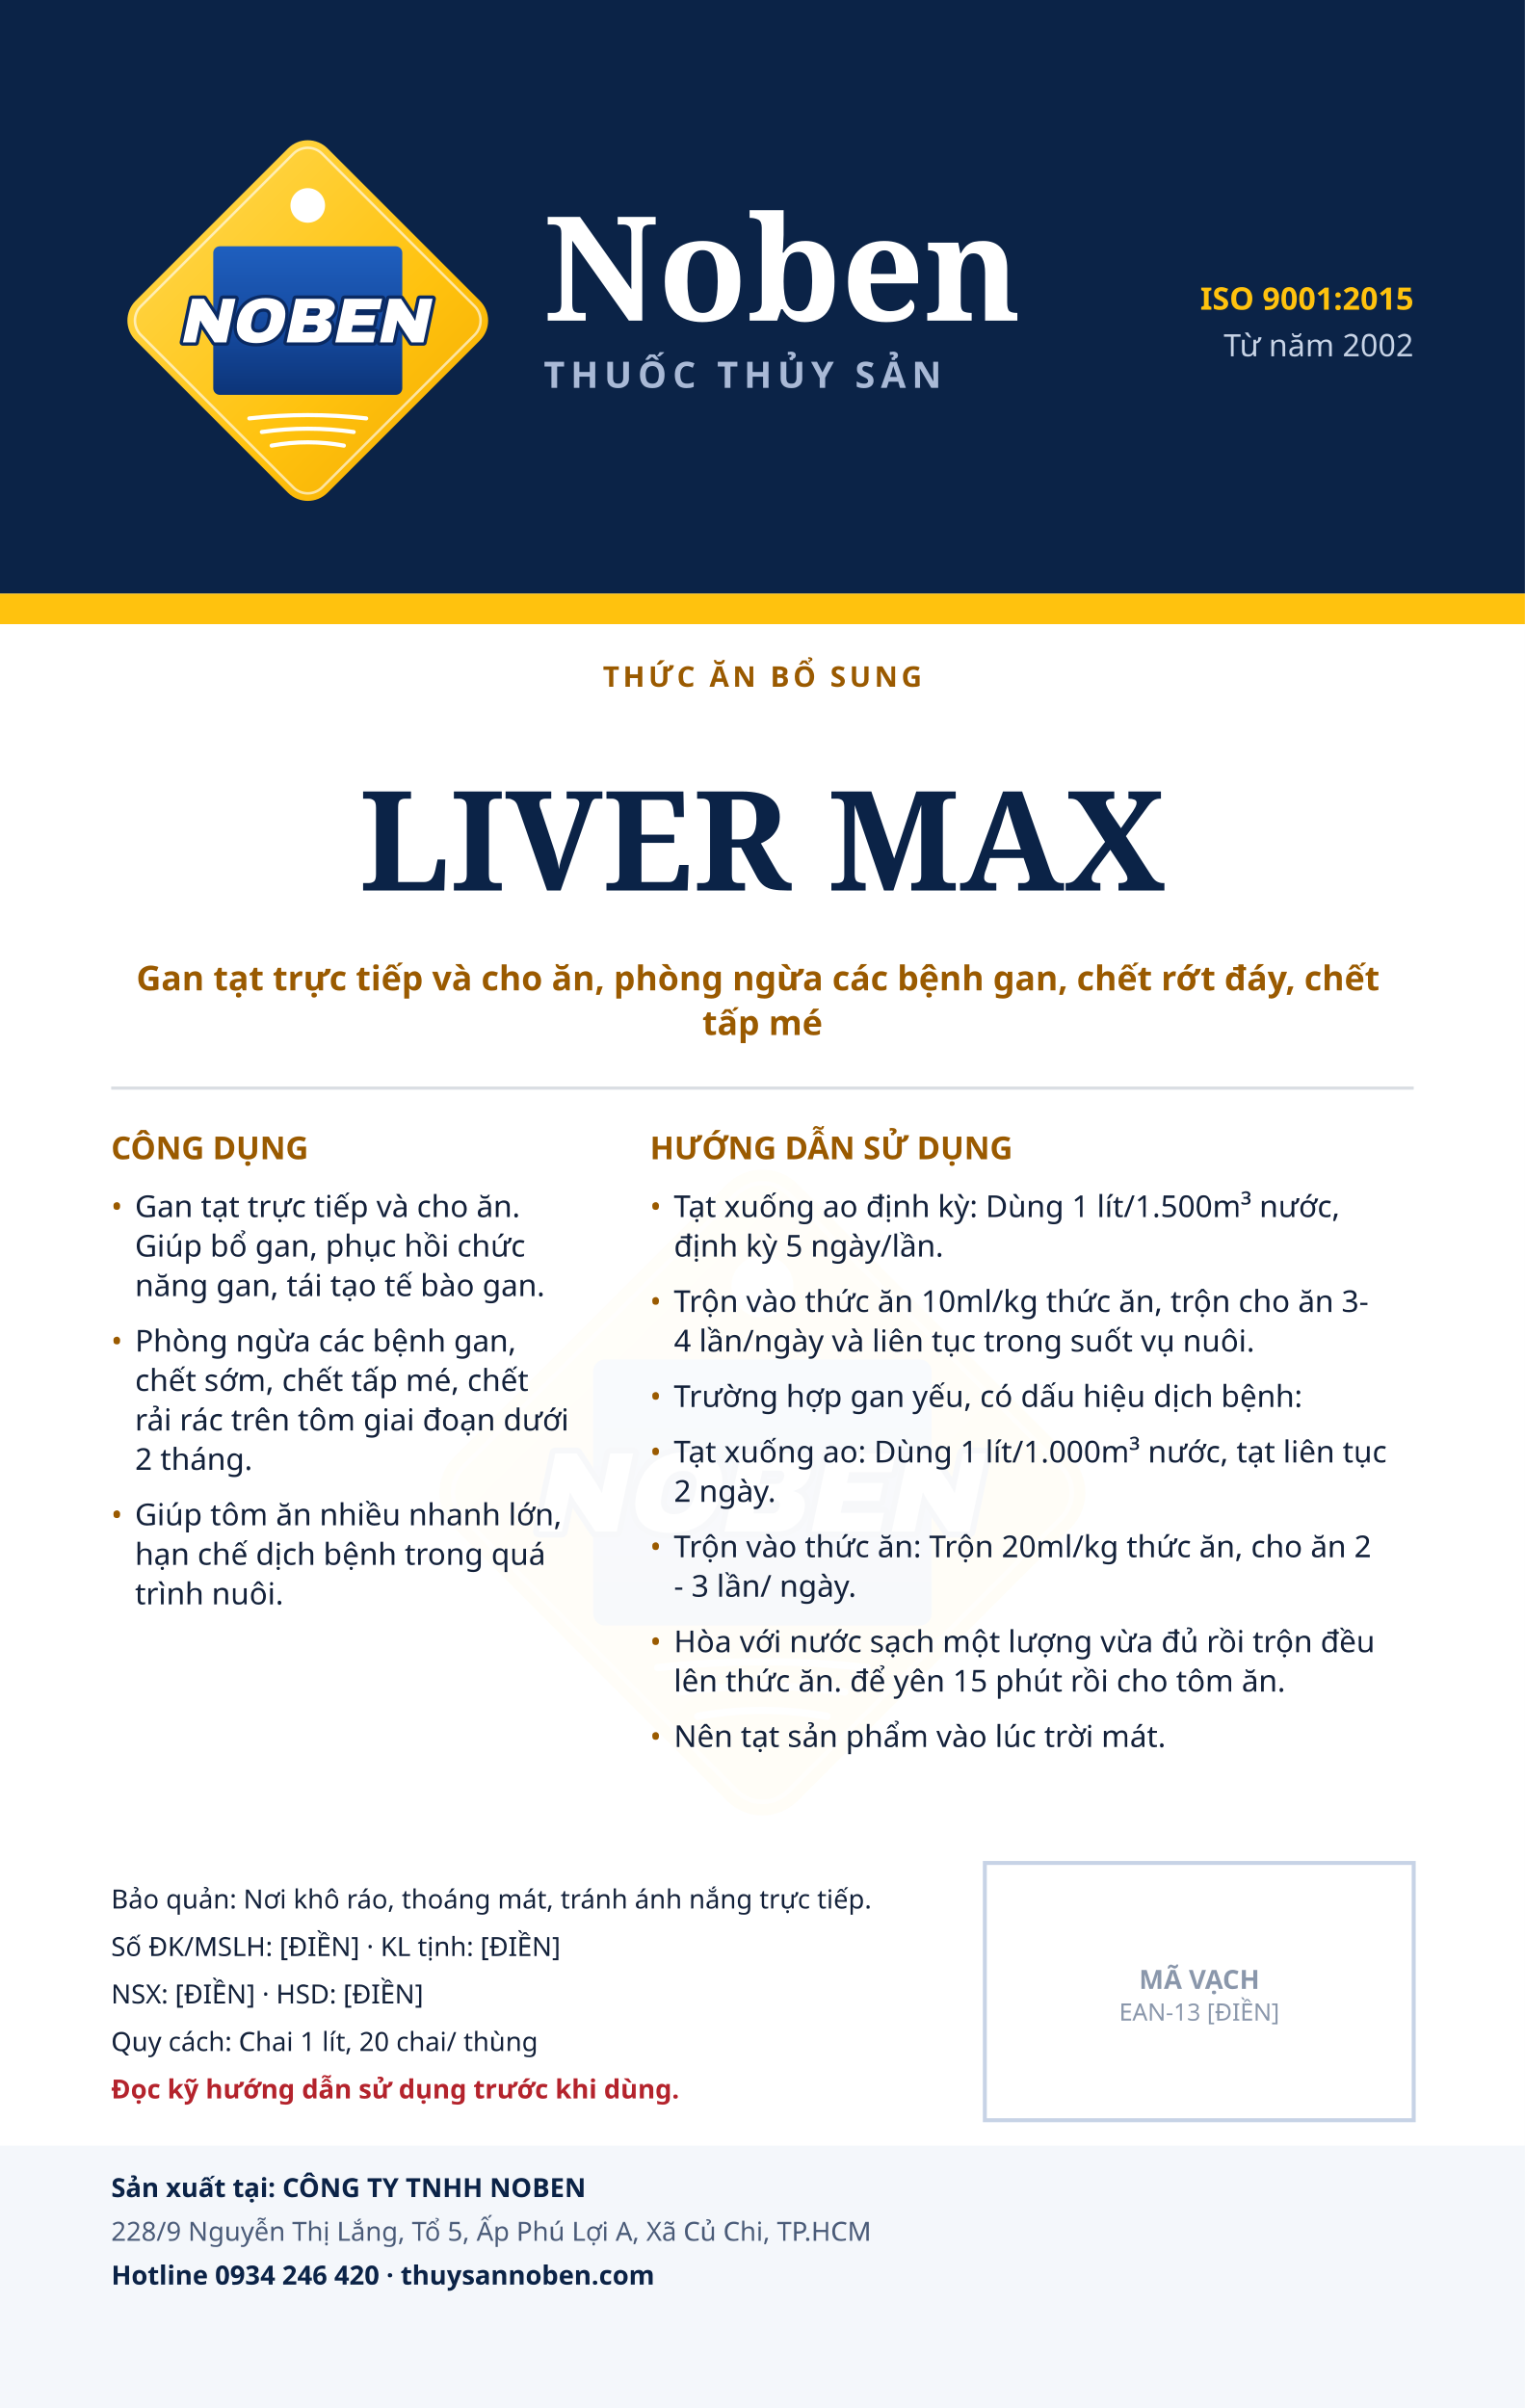
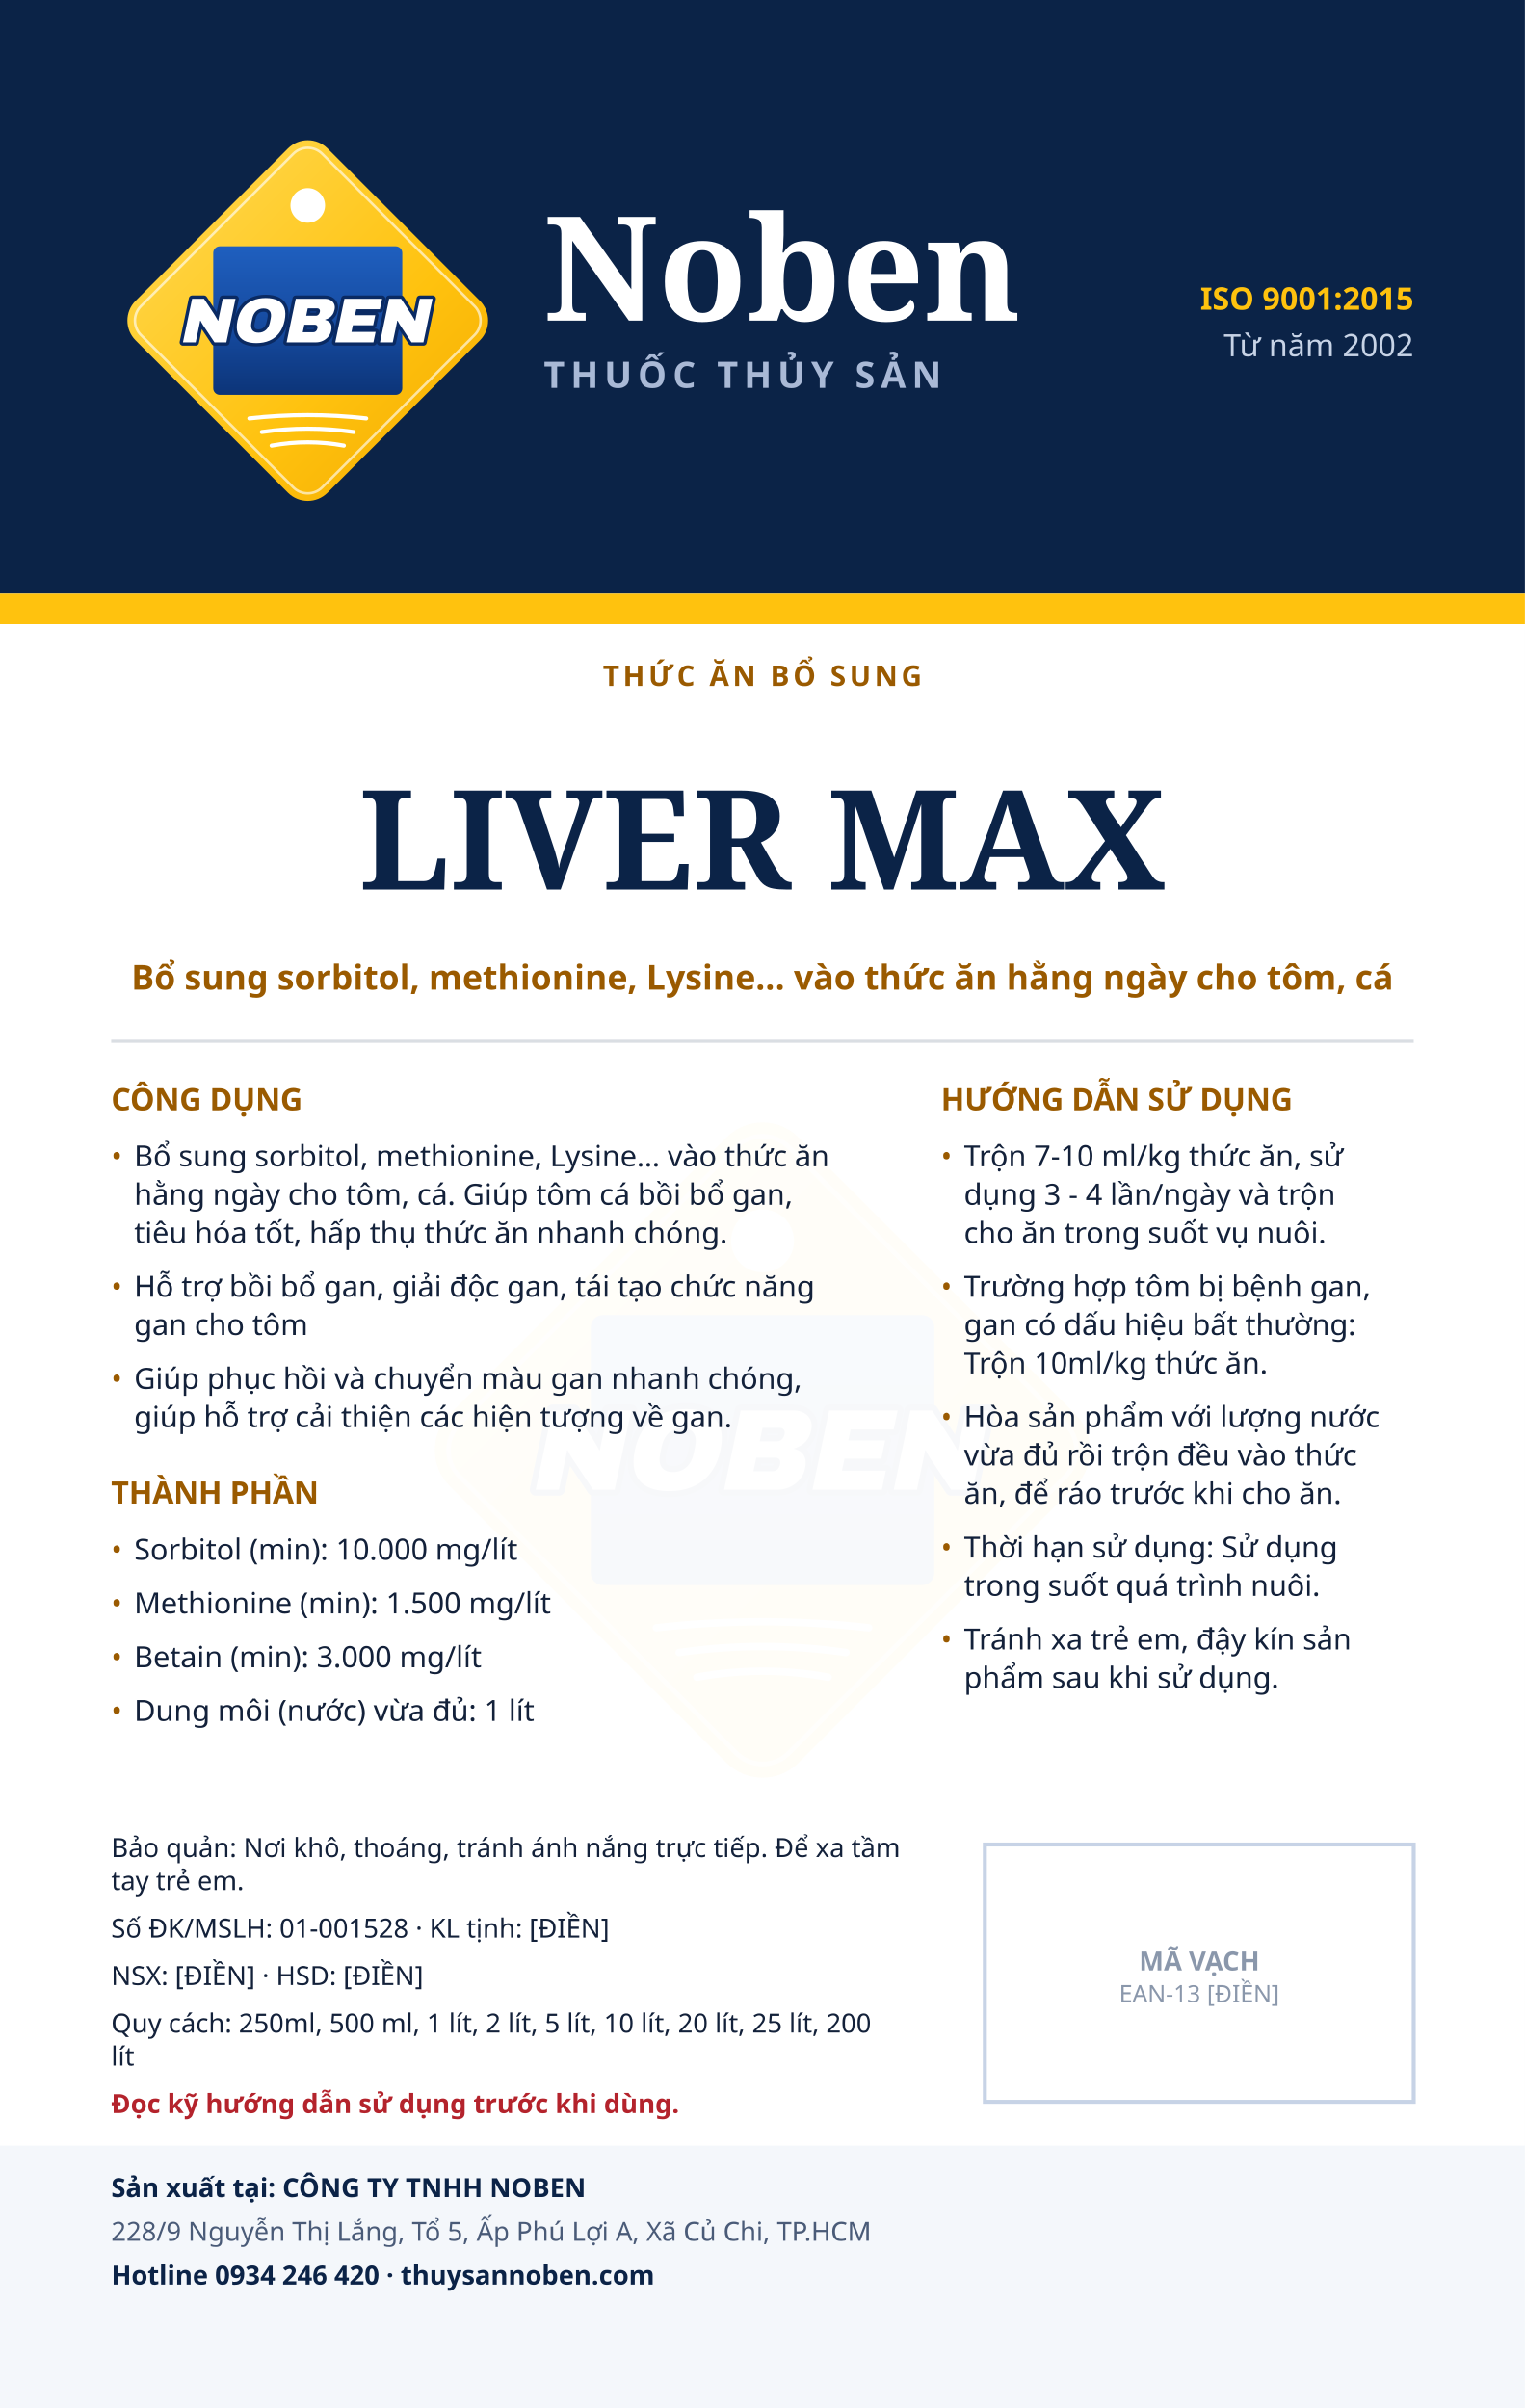
<svg xmlns="http://www.w3.org/2000/svg" xmlns:xlink="http://www.w3.org/1999/xlink" width="96mm" height="151.62mm" viewBox="-3 -3 96 151.62" data-trim="90 145.62" data-tran-le="3" data-an-toan="4">
  <defs>
    <clipPath id="nb-trang-giua">
      <rect x="0" y="36.29" width="90" height="95.81" />
    </clipPath>
  </defs>
  <g id="nen">
    <rect x="-3" y="-3" width="96" height="151.62" fill="#ffffff" />
    <rect x="-3" y="132.1" width="96" height="16.52" fill="#f4f7fb" />
    <g opacity="0.035" clip-path="url(#nb-trang-giua)">
-       <use href="#nb-mark-art" xlink:href="#nb-mark-art" transform="translate(22.84 68.82) scale(0.08655)" />
+       <use href="#nb-mark-art" xlink:href="#nb-mark-art" transform="translate(22.52 65.82) scale(0.08783)" />
    </g>
  </g>
  <g id="dai-thuong-hieu" data-khung="31.23 0 54.77 34.38">
    <rect x="-3" y="-3" width="96" height="37.38" fill="#0b2347" />
    <rect x="-3" y="34.38" width="96" height="1.92" fill="#ffc20e" />
    <text font-family="'Playfair Display ExtraBold', 'Playfair Display', serif" font-weight="800" font-size="9.14" fill="#ffffff" x="31.23" y="17.19">Noben</text>
    <text font-family="'Be Vietnam Pro SemiBold', 'Be Vietnam Pro', sans-serif" font-weight="600" font-size="2.29" fill="#a9b9d6" letter-spacing="0.37" x="31.23" y="21.42">THUỐC THỦY SẢN</text>
    <text font-family="'Be Vietnam Pro SemiBold', 'Be Vietnam Pro', sans-serif" font-weight="600" font-size="1.96" fill="#ffc20e" text-anchor="end" x="86" y="16.5">ISO 9001:2015</text>
    <text font-family="'Be Vietnam Pro', sans-serif" font-weight="400" font-size="1.96" fill="#c7d3e6" text-anchor="end" x="86" y="19.44">Từ năm 2002</text>
  </g>
  <g id="logo">
    <g transform="translate(4 4.81) scale(0.04834)">
      <g id="nb-mark-art">
        <defs>
          <linearGradient id="nb-g" x1="0" y1="0" x2="1" y2="1">
            <stop offset="0" stop-color="#ffdb57" />
            <stop offset=".618" stop-color="#ffc20e" />
            <stop offset="1" stop-color="#f2a900" />
          </linearGradient>
          <linearGradient id="nb-b" x1="0" y1="0" x2="0" y2="1">
            <stop offset="0" stop-color="#1f5fbf" />
            <stop offset=".618" stop-color="#14479a" />
            <stop offset="1" stop-color="#0c3478" />
          </linearGradient>
        </defs>
        <path d="M281.79 31.79 L480.21 230.21 A36.47 36.47 0 0 1 480.21 281.79 L281.79 480.21 A36.47 36.47 0 0 1 230.21 480.21 L31.79 281.79 A36.47 36.47 0 0 1 31.79 230.21 L230.21 31.79 A36.47 36.47 0 0 1 281.79 31.79 Z" fill="url(#nb-g)" />
        <path d="M274.83 38.76 L473.24 237.17 A26.62 26.62 0 0 1 473.24 274.83 L274.83 473.24 A26.62 26.62 0 0 1 237.17 473.24 L38.76 274.83 A26.62 26.62 0 0 1 38.76 237.17 L237.17 38.76 A26.62 26.62 0 0 1 274.83 38.76 Z" fill="none" stroke="#ffffff" stroke-opacity=".618" stroke-width="3.29" />
        <path d="M141.52 159.23 H370.48 A8.61 8.61 0 0 1 379.09 167.84 V344.16 A8.61 8.61 0 0 1 370.48 352.77 H141.52 A8.61 8.61 0 0 1 132.91 344.16 V167.84 A8.61 8.61 0 0 1 141.52 159.23 Z" fill="url(#nb-b)" />
        <circle cx="256" cy="106.02" r="22.54" fill="#ffffff" />
        <g transform="translate(93.46 284.39) scale(0.89704)">
          <g fill="none" stroke="#0a2a63" stroke-width="9.6" stroke-linejoin="round">
            <path transform="translate(-6.81 0)" d="M6.808 0.0 20.1 -63.296H37.396L52.312 -40.572Q52.947 -39.652 53.96 -37.904Q54.973 -36.156 56.022 -34.362Q57.071 -32.568 57.575 -31.464L58.074 -31.648Q58.523 -34.224 59.054 -36.754Q59.586 -39.284 59.856 -40.572L64.628 -63.296H83.12L69.828 0.0H52.624L35.765 -25.3Q34.587 -27.14 33.802 -28.658Q33.017 -30.176 32.295 -31.556L31.796 -31.372Q31.521 -29.624 31.154 -27.876Q30.787 -26.128 30.613 -25.3L25.3 0.0Z " />
            <path transform="translate(-7.2 0)" d="M113.676 1.104Q102.912 1.104 96.049 -2.576Q89.186 -6.256 86.674 -13.57Q84.162 -20.884 86.422 -31.648Q88.702 -42.504 94.276 -49.772Q99.85 -57.04 108.259 -60.72Q116.668 -64.4 127.432 -64.4Q138.288 -64.4 145.151 -60.72Q152.014 -57.04 154.536 -49.772Q157.058 -42.504 154.778 -31.648Q152.518 -20.884 146.934 -13.57Q141.35 -6.256 132.941 -2.576Q124.532 1.104 113.676 1.104ZM116.864 -14.076Q120.176 -14.076 122.928 -15.134Q125.68 -16.192 127.788 -18.124Q129.896 -20.056 131.294 -22.77Q132.692 -25.484 133.368 -28.704L134.604 -34.592Q135.281 -37.812 135.022 -40.526Q134.764 -43.24 133.468 -45.172Q132.172 -47.104 129.864 -48.162Q127.556 -49.22 124.244 -49.22Q120.932 -49.22 118.18 -48.162Q115.428 -47.104 113.366 -45.172Q111.304 -43.24 109.906 -40.526Q108.509 -37.812 107.832 -34.592L106.596 -28.704Q105.92 -25.484 106.178 -22.77Q106.436 -20.056 107.686 -18.124Q108.936 -16.192 111.244 -15.134Q113.552 -14.076 116.864 -14.076Z " />
            <path transform="translate(-7.59 0)" d="M158.08 0.0 171.372 -63.296H213.508Q218.292 -63.296 221.833 -61.318Q225.373 -59.34 227.031 -55.844Q228.689 -52.348 227.723 -47.748Q226.757 -43.148 224.667 -40.204Q222.577 -37.26 219.827 -35.558Q217.078 -33.856 214.052 -33.028L213.975 -32.66Q217.132 -31.924 219.469 -30.13Q221.807 -28.336 222.786 -25.116Q223.766 -21.896 222.704 -16.836Q221.641 -11.776 218.365 -8.004Q215.089 -4.232 210.504 -2.116Q205.92 0.0 200.768 0.0ZM181.503 -14.72H196.959Q199.075 -14.72 200.672 -16.192Q202.269 -17.664 202.888 -20.608Q203.177 -21.988 202.821 -23.138Q202.464 -24.288 201.542 -24.932Q200.619 -25.576 199.239 -25.576H183.783ZM186.526 -38.64H200.51Q201.982 -38.64 203.139 -39.33Q204.296 -40.02 205.165 -41.308Q206.033 -42.596 206.439 -44.528Q206.864 -46.552 205.783 -47.978Q204.703 -49.404 202.771 -49.404H188.787Z " />
            <path transform="translate(-7.8 0)" d="M228.932 0.0 242.224 -63.296H296.964L293.776 -48.116H259.368L257.533 -39.376H286.973L283.92 -24.84H254.48L252.452 -15.18H287.504L284.316 0.0Z " />
            <path transform="translate(-8 0)" d="M294.08 0.0 307.372 -63.296H324.668L339.584 -40.572Q340.219 -39.652 341.232 -37.904Q342.245 -36.156 343.294 -34.362Q344.343 -32.568 344.847 -31.464L345.346 -31.648Q345.795 -34.224 346.326 -36.754Q346.858 -39.284 347.128 -40.572L351.9 -63.296H370.392L357.1 0.0H339.896L323.037 -25.3Q321.859 -27.14 321.074 -28.658Q320.289 -30.176 319.567 -31.556L319.068 -31.372Q318.793 -29.624 318.426 -27.876Q318.059 -26.128 317.885 -25.3L312.572 0.0Z" />
          </g>
          <g fill="#ffffff">
            <path transform="translate(-6.81 0)" d="M6.808 0.0 20.1 -63.296H37.396L52.312 -40.572Q52.947 -39.652 53.96 -37.904Q54.973 -36.156 56.022 -34.362Q57.071 -32.568 57.575 -31.464L58.074 -31.648Q58.523 -34.224 59.054 -36.754Q59.586 -39.284 59.856 -40.572L64.628 -63.296H83.12L69.828 0.0H52.624L35.765 -25.3Q34.587 -27.14 33.802 -28.658Q33.017 -30.176 32.295 -31.556L31.796 -31.372Q31.521 -29.624 31.154 -27.876Q30.787 -26.128 30.613 -25.3L25.3 0.0Z " />
            <path transform="translate(-7.2 0)" d="M113.676 1.104Q102.912 1.104 96.049 -2.576Q89.186 -6.256 86.674 -13.57Q84.162 -20.884 86.422 -31.648Q88.702 -42.504 94.276 -49.772Q99.85 -57.04 108.259 -60.72Q116.668 -64.4 127.432 -64.4Q138.288 -64.4 145.151 -60.72Q152.014 -57.04 154.536 -49.772Q157.058 -42.504 154.778 -31.648Q152.518 -20.884 146.934 -13.57Q141.35 -6.256 132.941 -2.576Q124.532 1.104 113.676 1.104ZM116.864 -14.076Q120.176 -14.076 122.928 -15.134Q125.68 -16.192 127.788 -18.124Q129.896 -20.056 131.294 -22.77Q132.692 -25.484 133.368 -28.704L134.604 -34.592Q135.281 -37.812 135.022 -40.526Q134.764 -43.24 133.468 -45.172Q132.172 -47.104 129.864 -48.162Q127.556 -49.22 124.244 -49.22Q120.932 -49.22 118.18 -48.162Q115.428 -47.104 113.366 -45.172Q111.304 -43.24 109.906 -40.526Q108.509 -37.812 107.832 -34.592L106.596 -28.704Q105.92 -25.484 106.178 -22.77Q106.436 -20.056 107.686 -18.124Q108.936 -16.192 111.244 -15.134Q113.552 -14.076 116.864 -14.076Z " />
            <path transform="translate(-7.59 0)" d="M158.08 0.0 171.372 -63.296H213.508Q218.292 -63.296 221.833 -61.318Q225.373 -59.34 227.031 -55.844Q228.689 -52.348 227.723 -47.748Q226.757 -43.148 224.667 -40.204Q222.577 -37.26 219.827 -35.558Q217.078 -33.856 214.052 -33.028L213.975 -32.66Q217.132 -31.924 219.469 -30.13Q221.807 -28.336 222.786 -25.116Q223.766 -21.896 222.704 -16.836Q221.641 -11.776 218.365 -8.004Q215.089 -4.232 210.504 -2.116Q205.92 0.0 200.768 0.0ZM181.503 -14.72H196.959Q199.075 -14.72 200.672 -16.192Q202.269 -17.664 202.888 -20.608Q203.177 -21.988 202.821 -23.138Q202.464 -24.288 201.542 -24.932Q200.619 -25.576 199.239 -25.576H183.783ZM186.526 -38.64H200.51Q201.982 -38.64 203.139 -39.33Q204.296 -40.02 205.165 -41.308Q206.033 -42.596 206.439 -44.528Q206.864 -46.552 205.783 -47.978Q204.703 -49.404 202.771 -49.404H188.787Z " />
            <path transform="translate(-7.8 0)" d="M228.932 0.0 242.224 -63.296H296.964L293.776 -48.116H259.368L257.533 -39.376H286.973L283.92 -24.84H254.48L252.452 -15.18H287.504L284.316 0.0Z " />
            <path transform="translate(-8 0)" d="M294.08 0.0 307.372 -63.296H324.668L339.584 -40.572Q340.219 -39.652 341.232 -37.904Q342.245 -36.156 343.294 -34.362Q344.343 -32.568 344.847 -31.464L345.346 -31.648Q345.795 -34.224 346.326 -36.754Q346.858 -39.284 347.128 -40.572L351.9 -63.296H370.392L357.1 0.0H339.896L323.037 -25.3Q321.859 -27.14 321.074 -28.658Q320.289 -30.176 319.567 -31.556L319.068 -31.372Q318.793 -29.624 318.426 -27.876Q318.059 -26.128 317.885 -25.3L312.572 0.0Z" />
          </g>
        </g>
        <path d="M179.92 383.41 Q256 374.8 332.08 383.41 M196.19 401.13 Q256 392.52 315.81 401.13 M208.98 418.85 Q256 410.24 303.02 418.85" fill="none" stroke="#ffffff" stroke-width="5.32" stroke-linecap="round" />
      </g>
    </g>
  </g>
-   <g id="ten-san-pham" data-khung="4 36.29 82 31.36">
+   <g id="ten-san-pham" data-khung="4 36.29 82 28.35">
    <text font-family="'Be Vietnam Pro SemiBold', 'Be Vietnam Pro', sans-serif" font-weight="600" font-size="1.8" fill="#9a5a00" text-anchor="middle" letter-spacing="0.22">
-       <tspan x="45" y="40.24">THỨC ĂN BỔ SUNG</tspan>
+       <tspan x="45" y="40.19">THỨC ĂN BỔ SUNG</tspan>
    </text>
    <text font-family="'Playfair Display ExtraBold', 'Playfair Display', serif" font-weight="800" font-size="8.74" fill="#0b2347" text-anchor="middle">
-       <tspan x="45" y="53.07">LIVER MAX</tspan>
+       <tspan x="45" y="53.01">LIVER MAX</tspan>
    </text>
    <text font-family="'Be Vietnam Pro SemiBold', 'Be Vietnam Pro', sans-serif" font-weight="600" font-size="2.16" fill="#9a5a00" text-anchor="middle">
-       <tspan x="45" y="59.36">Gan tạt trực tiếp và cho ăn, phòng ngừa các bệnh gan, chết rớt đáy, chết</tspan>
-       <tspan x="45" y="62.17">tấp mé</tspan>
+       <tspan x="45" y="59.31">Bổ sung sorbitol, methionine, Lysine… vào thức ăn hằng ngày cho tôm, cá</tspan>
    </text>
  </g>
-   <g id="cong-dung" data-khung="4 67.65 29.71 30.88">
-     <line x1="4" y1="65.51" x2="86" y2="65.51" stroke="#0b2347" stroke-opacity="0.15" stroke-width="0.2" />
-     <text font-family="'Be Vietnam Pro SemiBold', 'Be Vietnam Pro', sans-serif" font-weight="600" font-size="1.99" fill="#9a5a00">
-       <tspan x="4" y="69.99">CÔNG DỤNG</tspan>
+   <g id="cong-dung" data-khung="4 64.64 48.16 22.72">
+     <line x1="4" y1="62.56" x2="86" y2="62.56" stroke="#0b2347" stroke-opacity="0.15" stroke-width="0.2" />
+     <text font-family="'Be Vietnam Pro SemiBold', 'Be Vietnam Pro', sans-serif" font-weight="600" font-size="1.93" fill="#9a5a00">
+       <tspan x="4" y="66.91">CÔNG DỤNG</tspan>
    </text>
-     <text font-family="'Be Vietnam Pro', sans-serif" font-weight="400" font-size="1.91" fill="#9a5a00" x="4" y="73.63">•</text>
-     <text font-family="'Be Vietnam Pro', sans-serif" font-weight="400" font-size="1.91" fill="#13213a">
-       <tspan x="5.5" y="73.63">Gan tạt trực tiếp và cho ăn.</tspan>
-       <tspan x="5.5" y="76.12">Giúp bổ gan, phục hồi chức</tspan>
-       <tspan x="5.5" y="78.61">năng gan, tái tạo tế bào gan.</tspan>
+     <text font-family="'Be Vietnam Pro', sans-serif" font-weight="400" font-size="1.85" fill="#9a5a00" x="4" y="70.44">•</text>
+     <text font-family="'Be Vietnam Pro', sans-serif" font-weight="400" font-size="1.85" fill="#13213a">
+       <tspan x="5.45" y="70.44">Bổ sung sorbitol, methionine, Lysine… vào thức ăn</tspan>
+       <tspan x="5.45" y="72.86">hằng ngày cho tôm, cá. Giúp tôm cá bồi bổ gan,</tspan>
+       <tspan x="5.45" y="75.27">tiêu hóa tốt, hấp thụ thức ăn nhanh chóng.</tspan>
    </text>
-     <text font-family="'Be Vietnam Pro', sans-serif" font-weight="400" font-size="1.91" fill="#9a5a00" x="4" y="82.1">•</text>
-     <text font-family="'Be Vietnam Pro', sans-serif" font-weight="400" font-size="1.91" fill="#13213a">
-       <tspan x="5.5" y="82.1">Phòng ngừa các bệnh gan,</tspan>
-       <tspan x="5.5" y="84.58">chết sớm, chết tấp mé, chết</tspan>
-       <tspan x="5.5" y="87.07">rải rác trên tôm giai đoạn dưới</tspan>
-       <tspan x="5.5" y="89.55">2 tháng.</tspan>
+     <text font-family="'Be Vietnam Pro', sans-serif" font-weight="400" font-size="1.85" fill="#9a5a00" x="4" y="78.65">•</text>
+     <text font-family="'Be Vietnam Pro', sans-serif" font-weight="400" font-size="1.85" fill="#13213a">
+       <tspan x="5.45" y="78.65">Hỗ trợ bồi bổ gan, giải độc gan, tái tạo chức năng</tspan>
+       <tspan x="5.45" y="81.06">gan cho tôm</tspan>
    </text>
-     <text font-family="'Be Vietnam Pro', sans-serif" font-weight="400" font-size="1.91" fill="#9a5a00" x="4" y="93.04">•</text>
-     <text font-family="'Be Vietnam Pro', sans-serif" font-weight="400" font-size="1.91" fill="#13213a">
-       <tspan x="5.5" y="93.04">Giúp tôm ăn nhiều nhanh lớn,</tspan>
-       <tspan x="5.5" y="95.53">hạn chế dịch bệnh trong quá</tspan>
-       <tspan x="5.5" y="98.02">trình nuôi.</tspan>
+     <text font-family="'Be Vietnam Pro', sans-serif" font-weight="400" font-size="1.85" fill="#9a5a00" x="4" y="84.45">•</text>
+     <text font-family="'Be Vietnam Pro', sans-serif" font-weight="400" font-size="1.85" fill="#13213a">
+       <tspan x="5.45" y="84.45">Giúp phục hồi và chuyển màu gan nhanh chóng,</tspan>
+       <tspan x="5.45" y="86.86">giúp hỗ trợ cải thiện các hiện tượng về gan.</tspan>
    </text>
  </g>
-   <g id="huong-dan" data-khung="37.92 67.65 48.08 39.87">
-     <text font-family="'Be Vietnam Pro SemiBold', 'Be Vietnam Pro', sans-serif" font-weight="600" font-size="1.99" fill="#9a5a00">
-       <tspan x="37.92" y="69.99">HƯỚNG DẪN SỬ DỤNG</tspan>
+   <g id="huong-dan" data-khung="56.24 64.64 29.76 39.14">
+     <text font-family="'Be Vietnam Pro SemiBold', 'Be Vietnam Pro', sans-serif" font-weight="600" font-size="1.93" fill="#9a5a00">
+       <tspan x="56.24" y="66.91">HƯỚNG DẪN SỬ DỤNG</tspan>
    </text>
-     <text font-family="'Be Vietnam Pro', sans-serif" font-weight="400" font-size="1.91" fill="#9a5a00" x="37.92" y="73.63">•</text>
-     <text font-family="'Be Vietnam Pro', sans-serif" font-weight="400" font-size="1.91" fill="#13213a">
-       <tspan x="39.42" y="73.63">Tạt xuống ao định kỳ: Dùng 1 lít/1.500m³ nước,</tspan>
-       <tspan x="39.42" y="76.12">định kỳ 5 ngày/lần.</tspan>
+     <text font-family="'Be Vietnam Pro', sans-serif" font-weight="400" font-size="1.85" fill="#9a5a00" x="56.24" y="70.44">•</text>
+     <text font-family="'Be Vietnam Pro', sans-serif" font-weight="400" font-size="1.85" fill="#13213a">
+       <tspan x="57.69" y="70.44">Trộn 7-10 ml/kg thức ăn, sử</tspan>
+       <tspan x="57.69" y="72.86">dụng 3 - 4 lần/ngày và trộn</tspan>
+       <tspan x="57.69" y="75.27">cho ăn trong suốt vụ nuôi.</tspan>
    </text>
-     <text font-family="'Be Vietnam Pro', sans-serif" font-weight="400" font-size="1.91" fill="#9a5a00" x="37.92" y="79.61">•</text>
-     <text font-family="'Be Vietnam Pro', sans-serif" font-weight="400" font-size="1.91" fill="#13213a">
-       <tspan x="39.42" y="79.61">Trộn vào thức ăn 10ml/kg thức ăn, trộn cho ăn 3-</tspan>
-       <tspan x="39.42" y="82.1">4 lần/ngày và liên tục trong suốt vụ nuôi.</tspan>
+     <text font-family="'Be Vietnam Pro', sans-serif" font-weight="400" font-size="1.85" fill="#9a5a00" x="56.24" y="78.65">•</text>
+     <text font-family="'Be Vietnam Pro', sans-serif" font-weight="400" font-size="1.85" fill="#13213a">
+       <tspan x="57.69" y="78.65">Trường hợp tôm bị bệnh gan,</tspan>
+       <tspan x="57.69" y="81.06">gan có dấu hiệu bất thường:</tspan>
+       <tspan x="57.69" y="83.48">Trộn 10ml/kg thức ăn.</tspan>
    </text>
-     <text font-family="'Be Vietnam Pro', sans-serif" font-weight="400" font-size="1.91" fill="#9a5a00" x="37.92" y="85.59">•</text>
-     <text font-family="'Be Vietnam Pro', sans-serif" font-weight="400" font-size="1.91" fill="#13213a">
-       <tspan x="39.42" y="85.59">Trường hợp gan yếu, có dấu hiệu dịch bệnh:</tspan>
+     <text font-family="'Be Vietnam Pro', sans-serif" font-weight="400" font-size="1.85" fill="#9a5a00" x="56.24" y="86.86">•</text>
+     <text font-family="'Be Vietnam Pro', sans-serif" font-weight="400" font-size="1.85" fill="#13213a">
+       <tspan x="57.69" y="86.86">Hòa sản phẩm với lượng nước</tspan>
+       <tspan x="57.69" y="89.27">vừa đủ rồi trộn đều vào thức</tspan>
+       <tspan x="57.69" y="91.68">ăn, để ráo trước khi cho ăn.</tspan>
    </text>
-     <text font-family="'Be Vietnam Pro', sans-serif" font-weight="400" font-size="1.91" fill="#9a5a00" x="37.92" y="89.08">•</text>
-     <text font-family="'Be Vietnam Pro', sans-serif" font-weight="400" font-size="1.91" fill="#13213a">
-       <tspan x="39.42" y="89.08">Tạt xuống ao: Dùng 1 lít/1.000m³ nước, tạt liên tục</tspan>
-       <tspan x="39.42" y="91.56">2 ngày.</tspan>
+     <text font-family="'Be Vietnam Pro', sans-serif" font-weight="400" font-size="1.85" fill="#9a5a00" x="56.24" y="95.07">•</text>
+     <text font-family="'Be Vietnam Pro', sans-serif" font-weight="400" font-size="1.85" fill="#13213a">
+       <tspan x="57.69" y="95.07">Thời hạn sử dụng: Sử dụng</tspan>
+       <tspan x="57.69" y="97.48">trong suốt quá trình nuôi.</tspan>
    </text>
-     <text font-family="'Be Vietnam Pro', sans-serif" font-weight="400" font-size="1.91" fill="#9a5a00" x="37.92" y="95.05">•</text>
-     <text font-family="'Be Vietnam Pro', sans-serif" font-weight="400" font-size="1.91" fill="#13213a">
-       <tspan x="39.42" y="95.05">Trộn vào thức ăn: Trộn 20ml/kg thức ăn, cho ăn 2</tspan>
-       <tspan x="39.42" y="97.54">- 3 lần/ ngày.</tspan>
-     </text>
-     <text font-family="'Be Vietnam Pro', sans-serif" font-weight="400" font-size="1.91" fill="#9a5a00" x="37.92" y="101.03">•</text>
-     <text font-family="'Be Vietnam Pro', sans-serif" font-weight="400" font-size="1.91" fill="#13213a">
-       <tspan x="39.42" y="101.03">Hòa với nước sạch một lượng vừa đủ rồi trộn đều</tspan>
-       <tspan x="39.42" y="103.51">lên thức ăn. để yên 15 phút rồi cho tôm ăn.</tspan>
-     </text>
-     <text font-family="'Be Vietnam Pro', sans-serif" font-weight="400" font-size="1.91" fill="#9a5a00" x="37.92" y="107">•</text>
-     <text font-family="'Be Vietnam Pro', sans-serif" font-weight="400" font-size="1.91" fill="#13213a">
-       <tspan x="39.42" y="107">Nên tạt sản phẩm vào lúc trời mát.</tspan>
+     <text font-family="'Be Vietnam Pro', sans-serif" font-weight="400" font-size="1.85" fill="#9a5a00" x="56.24" y="100.86">•</text>
+     <text font-family="'Be Vietnam Pro', sans-serif" font-weight="400" font-size="1.85" fill="#13213a">
+       <tspan x="57.69" y="100.86">Tránh xa trẻ em, đậy kín sản</tspan>
+       <tspan x="57.69" y="103.28">phẩm sau khi sử dụng.</tspan>
    </text>
  </g>
-   <g id="thanh-phan">
- </g>
-   <g id="phap-ly" data-khung="4 114.3 82 27.32">
+   <g id="thanh-phan" data-khung="4 89.4 48.16 16.46">
+     <text font-family="'Be Vietnam Pro SemiBold', 'Be Vietnam Pro', sans-serif" font-weight="600" font-size="1.93" fill="#9a5a00">
+       <tspan x="4" y="91.67">THÀNH PHẦN</tspan>
+     </text>
+     <text font-family="'Be Vietnam Pro', sans-serif" font-weight="400" font-size="1.85" fill="#9a5a00" x="4" y="95.21">•</text>
+     <text font-family="'Be Vietnam Pro', sans-serif" font-weight="400" font-size="1.85" fill="#13213a">
+       <tspan x="5.45" y="95.21">Sorbitol (min): 10.000 mg/lít</tspan>
+     </text>
+     <text font-family="'Be Vietnam Pro', sans-serif" font-weight="400" font-size="1.85" fill="#9a5a00" x="4" y="98.59">•</text>
+     <text font-family="'Be Vietnam Pro', sans-serif" font-weight="400" font-size="1.85" fill="#13213a">
+       <tspan x="5.45" y="98.59">Methionine (min): 1.500 mg/lít</tspan>
+     </text>
+     <text font-family="'Be Vietnam Pro', sans-serif" font-weight="400" font-size="1.85" fill="#9a5a00" x="4" y="101.98">•</text>
+     <text font-family="'Be Vietnam Pro', sans-serif" font-weight="400" font-size="1.85" fill="#13213a">
+       <tspan x="5.45" y="101.98">Betain (min): 3.000 mg/lít</tspan>
+     </text>
+     <text font-family="'Be Vietnam Pro', sans-serif" font-weight="400" font-size="1.85" fill="#9a5a00" x="4" y="105.36">•</text>
+     <text font-family="'Be Vietnam Pro', sans-serif" font-weight="400" font-size="1.85" fill="#13213a">
+       <tspan x="5.45" y="105.36">Dung môi (nước) vừa đủ: 1 lít</tspan>
+     </text>
+   </g>
+   <g id="phap-ly" data-khung="4 111.97 82 29.65">
    <text font-family="'Be Vietnam Pro', sans-serif" font-weight="400" font-size="1.66" fill="#13213a">
-       <tspan x="4" y="117.17">Bảo quản: Nơi khô ráo, thoáng mát, tránh ánh nắng trực tiếp.</tspan>
+       <tspan x="4" y="113.93">Bảo quản: Nơi khô, thoáng, tránh ánh nắng trực tiếp. Để xa tầm</tspan>
+       <tspan x="4" y="116.01">tay trẻ em.</tspan>
    </text>
    <text font-family="'Be Vietnam Pro', sans-serif" font-weight="400" font-size="1.66" fill="#13213a">
-       <tspan x="4" y="120.16">Số ĐK/MSLH: [ĐIỀN] · KL tịnh: [ĐIỀN]</tspan>
+       <tspan x="4" y="119">Số ĐK/MSLH: 01-001528 · KL tịnh: [ĐIỀN]</tspan>
    </text>
    <text font-family="'Be Vietnam Pro', sans-serif" font-weight="400" font-size="1.66" fill="#13213a">
-       <tspan x="4" y="123.15">NSX: [ĐIỀN] · HSD: [ĐIỀN]</tspan>
+       <tspan x="4" y="121.99">NSX: [ĐIỀN] · HSD: [ĐIỀN]</tspan>
    </text>
    <text font-family="'Be Vietnam Pro', sans-serif" font-weight="400" font-size="1.66" fill="#13213a">
-       <tspan x="4" y="126.14">Quy cách: Chai 1 lít, 20 chai/ thùng</tspan>
+       <tspan x="4" y="124.98">Quy cách: 250ml, 500 ml, 1 lít, 2 lít, 5 lít, 10 lít, 20 lít, 25 lít, 200</tspan>
+       <tspan x="4" y="127.06">lít</tspan>
    </text>
    <text font-family="'Be Vietnam Pro SemiBold', 'Be Vietnam Pro', sans-serif" font-weight="600" font-size="1.66" fill="#b4232c">
-       <tspan x="4" y="129.13">Đọc kỹ hướng dẫn sử dụng trước khi dùng.</tspan>
+       <tspan x="4" y="130.05">Đọc kỹ hướng dẫn sử dụng trước khi dùng.</tspan>
    </text>
    <text font-family="'Be Vietnam Pro SemiBold', 'Be Vietnam Pro', sans-serif" font-weight="600" font-size="1.66" fill="#0b2347">
      <tspan x="4" y="135.34">Sản xuất tại: CÔNG TY TNHH NOBEN</tspan>
    </text>
    <text font-family="'Be Vietnam Pro', sans-serif" font-weight="400" font-size="1.66" fill="#4a5b78">
      <tspan x="4" y="138.09">228/9 Nguyễn Thị Lắng, Tổ 5, Ấp Phú Lợi A, Xã Củ Chi, TP.HCM</tspan>
    </text>
    <text font-family="'Be Vietnam Pro SemiBold', 'Be Vietnam Pro', sans-serif" font-weight="600" font-size="1.66" fill="#0b2347">
      <tspan x="4" y="140.85">Hotline 0934 246 420 · thuysannoben.com</tspan>
    </text>
  </g>
-   <g id="ma-vach" data-khung="59 114.3 27 16.2">
-     <rect x="59" y="114.3" width="27" height="16.2" fill="#ffffff" stroke="#c7d3e6" stroke-width="0.25" />
-     <text font-family="'Be Vietnam Pro SemiBold', 'Be Vietnam Pro', sans-serif" font-weight="600" font-size="1.66" fill="#8a97ab" text-anchor="middle" x="72.5" y="122.23">MÃ VẠCH</text>
-     <text font-family="'Be Vietnam Pro', sans-serif" font-weight="400" font-size="1.5" fill="#8a97ab" text-anchor="middle" x="72.5" y="124.23">EAN-13 [ĐIỀN]</text>
+   <g id="ma-vach" data-khung="59 113.14 27 16.2">
+     <rect x="59" y="113.14" width="27" height="16.2" fill="#ffffff" stroke="#c7d3e6" stroke-width="0.25" />
+     <text font-family="'Be Vietnam Pro SemiBold', 'Be Vietnam Pro', sans-serif" font-weight="600" font-size="1.66" fill="#8a97ab" text-anchor="middle" x="72.5" y="121.07">MÃ VẠCH</text>
+     <text font-family="'Be Vietnam Pro', sans-serif" font-weight="400" font-size="1.5" fill="#8a97ab" text-anchor="middle" x="72.5" y="123.07">EAN-13 [ĐIỀN]</text>
  </g>
  <g id="vung-an-toan" display="none">
    <rect x="-3" y="-3" width="96" height="151.62" fill="none" stroke="#e6007e" stroke-width="0.2" />
    <rect x="0" y="0" width="90" height="145.62" fill="none" stroke="#00a0e9" stroke-width="0.25" />
    <rect x="4" y="4" width="82" height="137.62" fill="none" stroke="#2fb34a" stroke-width="0.2" stroke-dasharray="1 1" />
    <line x1="0" y1="90" x2="90" y2="90" stroke="#ffc20e" stroke-width="0.2" stroke-dasharray="2 1" />
  </g>
</svg>
